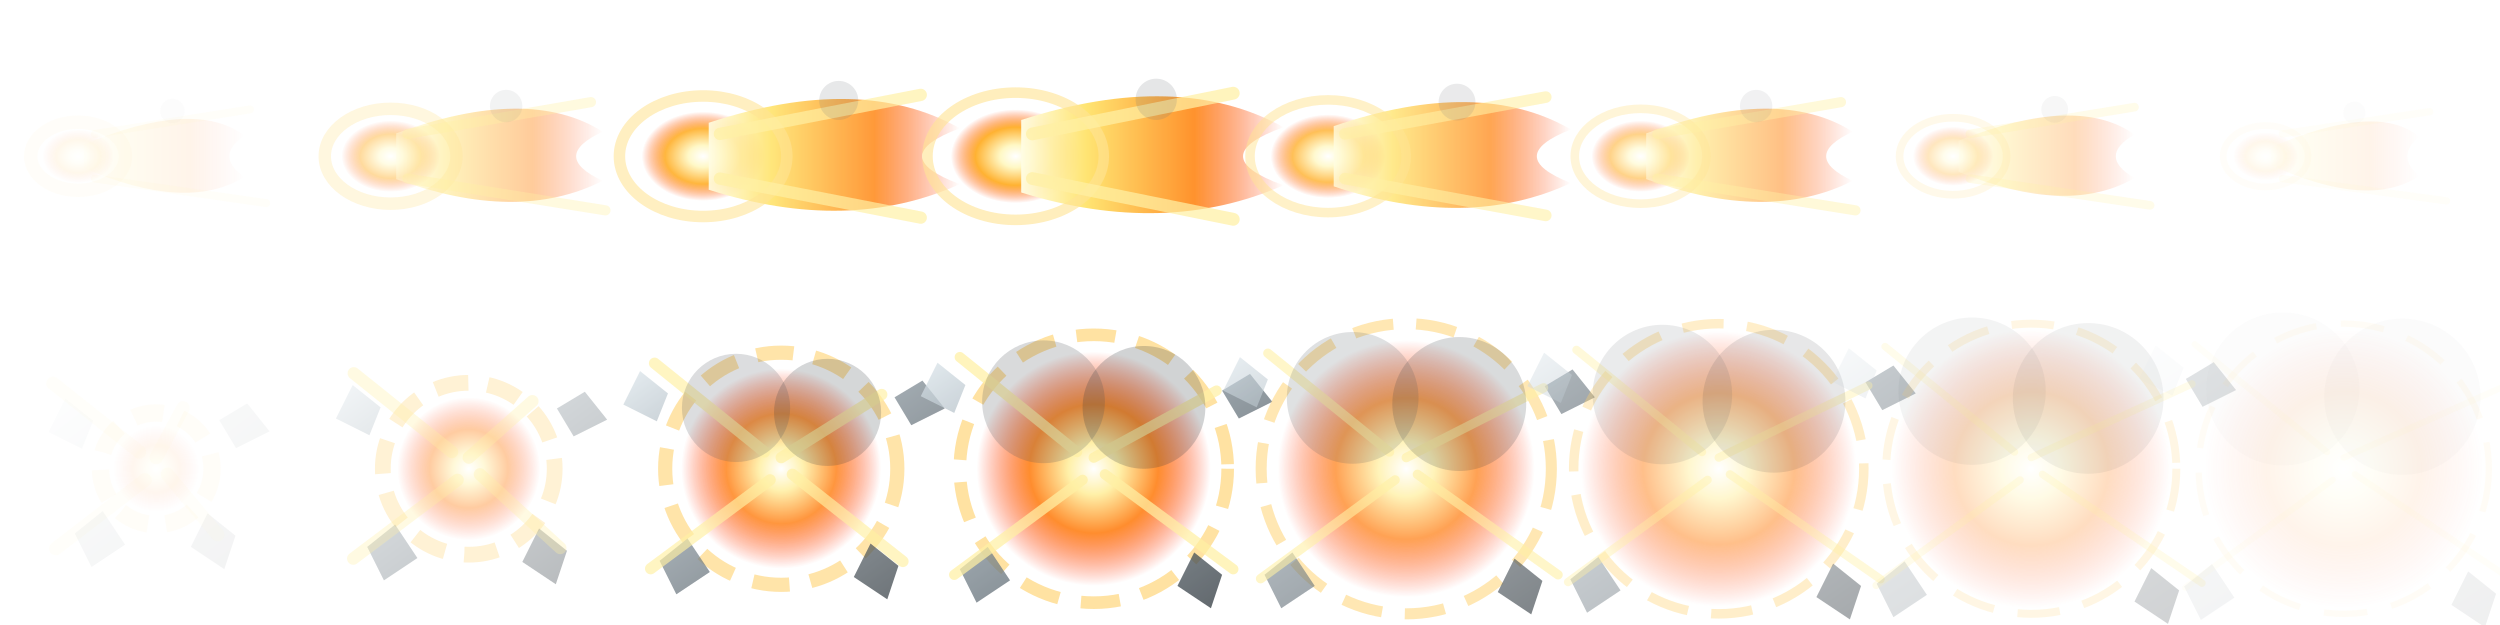
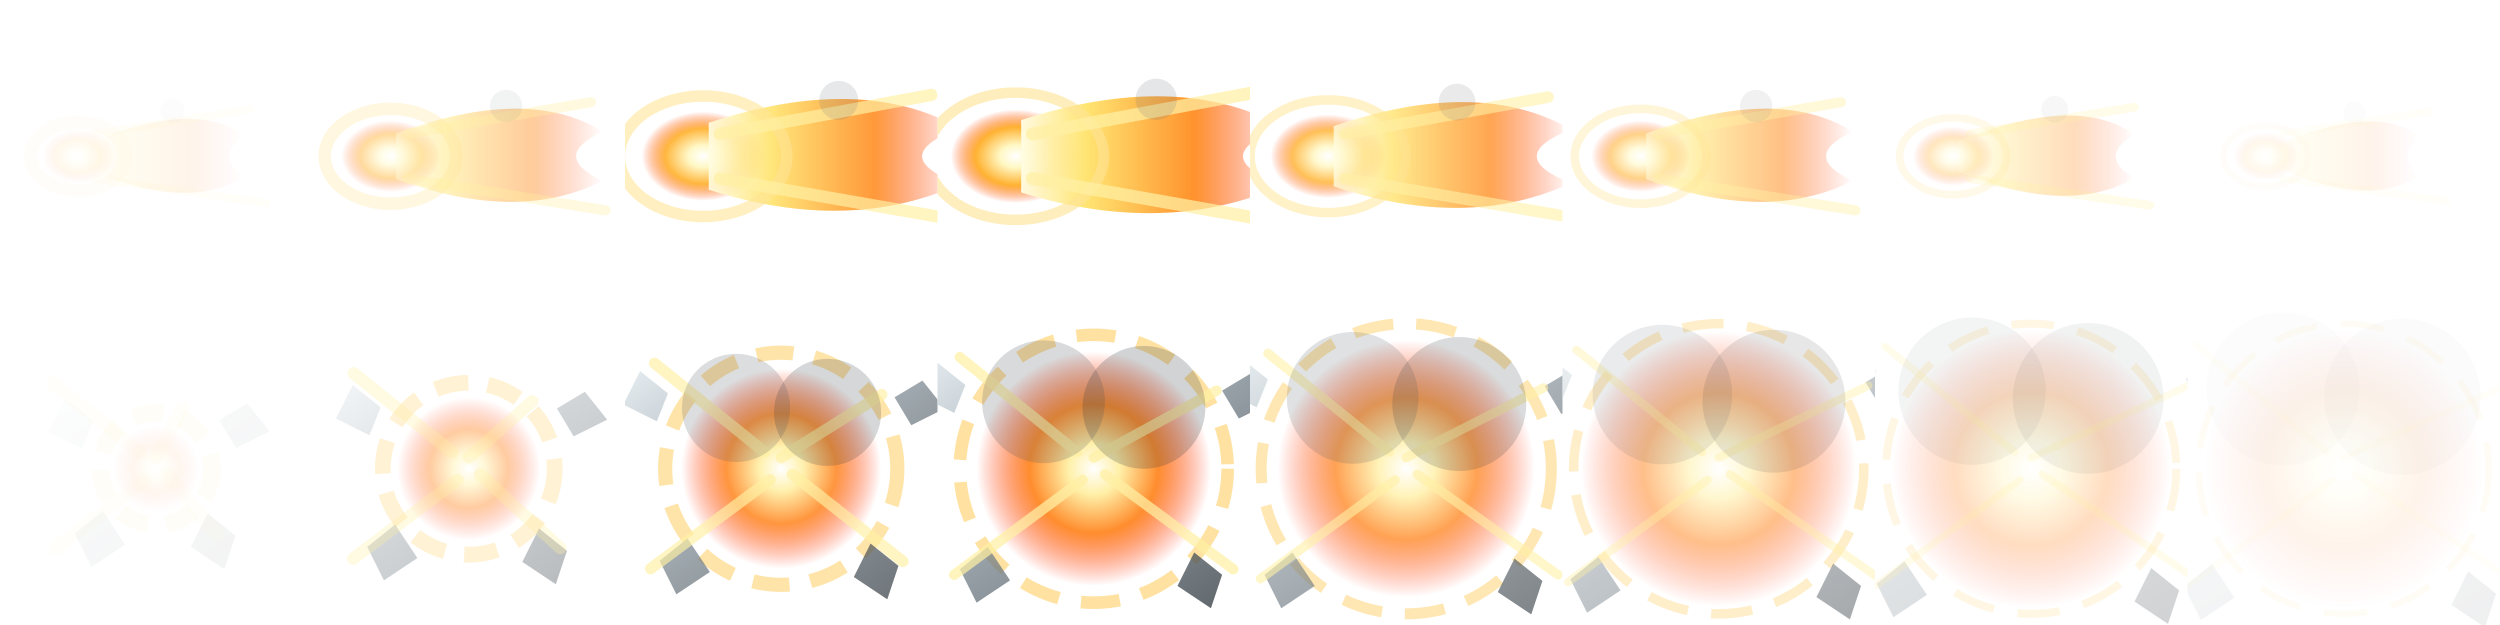
<svg xmlns="http://www.w3.org/2000/svg" viewBox="0 0 448 112" width="448" height="112">
  <defs>
    <radialGradient id="m-core">
      <stop offset="0" stop-color="#fff" />
      <stop offset=".24" stop-color="#fff8c5" />
      <stop offset=".62" stop-color="#ffb232" />
      <stop offset="1" stop-color="#ff4c12" stop-opacity="0" />
    </radialGradient>
    <linearGradient id="m-flame" x1="0" y1="0" x2="1" y2="0">
      <stop offset="0" stop-color="#fffde4" />
      <stop offset=".25" stop-color="#ffe36c" />
      <stop offset=".66" stop-color="#ff8e24" />
      <stop offset="1" stop-color="#ff4016" stop-opacity="0" />
    </linearGradient>
    <radialGradient id="d-core">
      <stop offset="0" stop-color="#fff" />
      <stop offset=".22" stop-color="#fff0a8" />
      <stop offset=".55" stop-color="#ff8d2e" />
      <stop offset="1" stop-color="#ff3918" stop-opacity="0" />
    </radialGradient>
    <linearGradient id="plate" x1="0" y1="0" x2="1" y2="1">
      <stop offset="0" stop-color="#dbe5eb" />
      <stop offset=".45" stop-color="#7c8992" />
      <stop offset="1" stop-color="#242c32" />
    </linearGradient>
  </defs>
-   <g class="frame row-0" transform="translate(0 0)">
-     <rect width="56" height="56" fill="none" />
-     <ellipse cx="14" cy="28" rx="6.4" ry="4.8" fill="url(#m-core)" opacity="0.10" />
-     <path d="M15 25.9 Q34.9 17.6 43.8 24.3 Q38.4 28 43.8 31.7 Q33.5 38.1 15 30.1 Z" fill="url(#m-flame)" opacity="0.10" />
-     <ellipse cx="14" cy="28" rx="8.5" ry="6.1" fill="none" stroke="#ffe394" stroke-width="2.40" opacity="0.06" />
-     <path d="M17 24 L44.8 19.6 M17 32 L47.7 36.4" stroke="#fff0a4" stroke-width="1.42" stroke-linecap="round" opacity="0.07" />
-     <circle cx="30.9" cy="19.9" r="2.2" fill="#70757a" opacity="0.02" />
-   </g>
-   <g class="frame row-0" transform="translate(56 0)">
-     <rect width="56" height="56" fill="none" />
-     <ellipse cx="14" cy="28" rx="8.8" ry="6.4" fill="url(#m-core)" opacity="0.48" />
-     <path d="M15 23.9 Q38.7 15.2 52.0 23.6 Q42.5 28 52.0 32.4 Q36.8 40.1 15 32.1 Z" fill="url(#m-flame)" opacity="0.46" />
-     <ellipse cx="14" cy="28" rx="11.8" ry="8.5" fill="none" stroke="#ffe394" stroke-width="2.23" opacity="0.30" />
-     <path d="M17 24 L49.9 18.3 M17 32 L52.5 37.7" stroke="#fff0a4" stroke-width="1.82" stroke-linecap="round" opacity="0.35" />
-     <circle cx="34.7" cy="19.0" r="2.9" fill="#70757a" opacity="0.09" />
-   </g>
-   <g class="frame row-0" transform="translate(112 0)">
-     <rect width="56" height="56" fill="none" />
-     <ellipse cx="14" cy="28" rx="11.0" ry="8.0" fill="url(#m-core)" opacity="0.94" />
-     <path d="M15 22.0 Q42.3 13.0 60.0 23.0 Q46.5 28 60.0 33.0 Q40.0 42.0 15 34.0 Z" fill="url(#m-flame)" opacity="0.90" />
-     <ellipse cx="14" cy="28" rx="15.0" ry="10.8" fill="none" stroke="#ffe394" stroke-width="2.06" opacity="0.58" />
-     <path d="M17 24 L53.0 17.0 M17 32 L53.0 39.0" stroke="#fff0a4" stroke-width="2.20" stroke-linecap="round" opacity="0.68" />
-     <circle cx="38.3" cy="18.0" r="3.5" fill="#70757a" opacity="0.17" />
-   </g>
-   <g class="frame row-0" transform="translate(168 0)">
-     <rect width="56" height="56" fill="none" />
-     <ellipse cx="14" cy="28" rx="11.6" ry="8.4" fill="url(#m-core)" opacity="1.00" />
-     <path d="M15 21.5 Q43.2 12.4 62.0 22.8 Q47.5 28 62.0 33.2 Q40.8 42.5 15 34.5 Z" fill="url(#m-flame)" opacity="0.96" />
-     <ellipse cx="14" cy="28" rx="15.8" ry="11.4" fill="none" stroke="#ffe394" stroke-width="1.89" opacity="0.62" />
-     <path d="M17 24 L53.0 16.7 M17 32 L53.0 39.3" stroke="#fff0a4" stroke-width="2.30" stroke-linecap="round" opacity="0.72" />
-     <circle cx="39.2" cy="17.8" r="3.7" fill="#70757a" opacity="0.18" />
-   </g>
-   <g class="frame row-0" transform="translate(224 0)">
-     <rect width="56" height="56" fill="none" />
-     <ellipse cx="14" cy="28" rx="10.3" ry="7.5" fill="url(#m-core)" opacity="0.82" />
-     <path d="M15 22.6 Q41.1 13.7 57.5 23.2 Q45.3 28 57.5 32.8 Q39.0 41.4 15 33.4 Z" fill="url(#m-flame)" opacity="0.79" />
-     <ellipse cx="14" cy="28" rx="14.0" ry="10.1" fill="none" stroke="#ffe394" stroke-width="1.71" opacity="0.51" />
-     <path d="M17 24 L53.0 17.4 M17 32 L53.0 38.6" stroke="#fff0a4" stroke-width="2.08" stroke-linecap="round" opacity="0.59" />
-     <circle cx="37.1" cy="18.3" r="3.3" fill="#70757a" opacity="0.15" />
-   </g>
-   <g class="frame row-0" transform="translate(280 0)">
-     <rect width="56" height="56" fill="none" />
-     <ellipse cx="14" cy="28" rx="8.8" ry="6.4" fill="url(#m-core)" opacity="0.58" />
-     <path d="M15 23.9 Q38.7 15.2 52.0 23.6 Q42.5 28 52.0 32.4 Q36.8 40.1 15 32.1 Z" fill="url(#m-flame)" opacity="0.56" />
-     <ellipse cx="14" cy="28" rx="11.8" ry="8.5" fill="none" stroke="#ffe394" stroke-width="1.54" opacity="0.36" />
-     <path d="M17 24 L49.9 18.3 M17 32 L52.5 37.7" stroke="#fff0a4" stroke-width="1.82" stroke-linecap="round" opacity="0.42" />
-     <circle cx="34.7" cy="19.0" r="2.9" fill="#70757a" opacity="0.10" />
-   </g>
-   <g class="frame row-0" transform="translate(336 0)">
-     <rect width="56" height="56" fill="none" />
-     <ellipse cx="14" cy="28" rx="7.2" ry="5.3" fill="url(#m-core)" opacity="0.32" />
-     <path d="M15 25.2 Q36.2 16.8 46.5 24.1 Q39.8 28 46.5 31.9 Q34.6 38.8 15 30.8 Z" fill="url(#m-flame)" opacity="0.31" />
-     <ellipse cx="14" cy="28" rx="9.6" ry="6.9" fill="none" stroke="#ffe394" stroke-width="1.37" opacity="0.20" />
-     <path d="M17 24 L46.5 19.2 M17 32 L49.3 36.8" stroke="#fff0a4" stroke-width="1.55" stroke-linecap="round" opacity="0.23" />
-     <circle cx="32.2" cy="19.6" r="2.4" fill="#70757a" opacity="0.06" />
-   </g>
-   <g class="frame row-0" transform="translate(392 0)">
-     <rect width="56" height="56" fill="none" />
-     <ellipse cx="14" cy="28" rx="5.8" ry="4.3" fill="url(#m-core)" opacity="0.10" />
-     <path d="M15 26.4 Q33.9 18.2 41.5 24.5 Q37.3 28 41.5 31.5 Q32.6 37.6 15 29.6 Z" fill="url(#m-flame)" opacity="0.10" />
-     <ellipse cx="14" cy="28" rx="7.6" ry="5.5" fill="none" stroke="#ffe394" stroke-width="1.20" opacity="0.06" />
-     <path d="M17 24 L43.4 20.0 M17 32 L46.4 36.0" stroke="#fff0a4" stroke-width="1.31" stroke-linecap="round" opacity="0.07" />
-     <circle cx="29.9" cy="20.2" r="2.0" fill="#70757a" opacity="0.02" />
-   </g>
-   <g class="frame row-1" transform="translate(0 56)">
-     <rect width="56" height="56" fill="none" />
-     <circle cx="28" cy="28" r="7.7" fill="url(#d-core)" opacity="0.08" />
-     <circle cx="28" cy="28" r="10.0" fill="none" stroke="#ffd16d" stroke-width="3.10" stroke-dasharray="5.4 3.2" opacity="0.05" />
-     <path d="M16.7 19.4 l-5 -4 l-3 6 l6 3 z M39.3 19.3 l5 -3 l4 5 l-6 3 z M18.4 35.6 l-5 4 l3 6 l6 -4 z M37.2 36.0 l5 4 l-2 6 l-6 -4 z" fill="url(#plate)" opacity="0.06" />
-     <path d="M28 26 L32.8 17.1 M30 29 L39.0 39.8 M26 30 L10.0 42.3 M25 25 L9.5 12.7" stroke="#fff0a3" stroke-width="2.40" stroke-linecap="round" opacity="0.06" />
-     <circle cx="22.9" cy="20.7" r="5.5" fill="#50565d" opacity="0.00" />
-     <circle cx="33.9" cy="20.9" r="4.8" fill="#2f353b" opacity="0.00" />
-   </g>
-   <g class="frame row-1" transform="translate(56 56)">
-     <rect width="56" height="56" fill="none" />
-     <circle cx="28" cy="28" r="12.8" fill="url(#d-core)" opacity="0.45" />
-     <circle cx="28" cy="28" r="15.4" fill="none" stroke="#ffd16d" stroke-width="2.82" stroke-dasharray="6.0 3.5" opacity="0.29" />
-     <path d="M12.2 17.0 l-5 -4 l-3 6 l6 3 z M43.8 17.2 l5 -3 l4 5 l-6 3 z M14.8 38.0 l-5 4 l3 6 l6 -4 z M40.6 38.7 l5 4 l-2 6 l-6 -4 z" fill="url(#plate)" opacity="0.34" />
-     <path d="M28 26 L39.4 15.9 M30 29 L44.4 42.2 M26 30 L7.3 44.1 M25 25 L7.4 10.9" stroke="#fff0a3" stroke-width="2.22" stroke-linecap="round" opacity="0.32" />
-     <circle cx="21.4" cy="18.9" r="7.6" fill="#50565d" opacity="0.00" />
-     <circle cx="35.1" cy="19.4" r="7.2" fill="#2f353b" opacity="0.00" />
-   </g>
-   <g class="frame row-1" transform="translate(112 56)">
-     <rect width="56" height="56" fill="none" />
-     <circle cx="28" cy="28" r="17.9" fill="url(#d-core)" opacity="0.92" />
-     <circle cx="28" cy="28" r="20.8" fill="none" stroke="#ffd16d" stroke-width="2.54" stroke-dasharray="6.6 3.8" opacity="0.59" />
-     <path d="M7.7 14.5 l-5 -4 l-3 6 l6 3 z M48.3 15.2 l5 -3 l4 5 l-6 3 z M11.2 40.5 l-5 4 l3 6 l6 -4 z M44.0 41.4 l5 4 l-2 6 l-6 -4 z" fill="url(#plate)" opacity="0.70" />
-     <path d="M28 26 L46.0 14.7 M30 29 L49.8 44.6 M26 30 L4.6 45.9 M25 25 L5.3 9.1" stroke="#fff0a3" stroke-width="2.04" stroke-linecap="round" opacity="0.66" />
-     <circle cx="19.9" cy="17.1" r="9.7" fill="#50565d" opacity="0.20" />
-     <circle cx="36.3" cy="17.9" r="9.6" fill="#2f353b" opacity="0.20" />
-   </g>
-   <g class="frame row-1" transform="translate(168 56)">
-     <rect width="56" height="56" fill="none" />
-     <circle cx="28" cy="28" r="21.0" fill="url(#d-core)" opacity="1.00" />
-     <circle cx="28" cy="28" r="24.0" fill="none" stroke="#ffd16d" stroke-width="2.26" stroke-dasharray="7.0 4.0" opacity="0.64" />
-     <path d="M5.0 13.0 l-5 -4 l-3 6 l6 3 z M51.0 14.0 l5 -3 l4 5 l-6 3 z M9.0 42.0 l-5 4 l3 6 l6 -4 z M46.0 43.0 l5 4 l-2 6 l-6 -4 z" fill="url(#plate)" opacity="0.76" />
-     <path d="M28 26 L50.0 14.0 M30 29 L53.0 46.0 M26 30 L3.0 47.0 M25 25 L4.0 8.0" stroke="#fff0a3" stroke-width="1.86" stroke-linecap="round" opacity="0.72" />
-     <circle cx="19.0" cy="16.0" r="11.0" fill="#50565d" opacity="0.22" />
-     <circle cx="37.0" cy="17.0" r="11.0" fill="#2f353b" opacity="0.22" />
-   </g>
-   <g class="frame row-1" transform="translate(224 56)">
-     <rect width="56" height="56" fill="none" />
-     <circle cx="28" cy="28" r="23.0" fill="url(#d-core)" opacity="0.82" />
-     <circle cx="28" cy="28" r="26.0" fill="none" stroke="#ffd16d" stroke-width="1.98" stroke-dasharray="7.2 4.1" opacity="0.52" />
-     <path d="M3.2 12.0 l-5 -4 l-3 6 l6 3 z M52.8 13.2 l5 -3 l4 5 l-6 3 z M7.6 43.0 l-5 4 l3 6 l6 -4 z M47.4 44.1 l5 4 l-2 6 l-6 -4 z" fill="url(#plate)" opacity="0.62" />
-     <path d="M28 26 L52.6 13.5 M30 29 L55.2 47.0 M26 30 L1.9 47.7 M25 25 L3.2 7.3" stroke="#fff0a3" stroke-width="1.68" stroke-linecap="round" opacity="0.59" />
-     <circle cx="18.4" cy="15.3" r="11.8" fill="#50565d" opacity="0.18" />
-     <circle cx="37.5" cy="16.4" r="12.0" fill="#2f353b" opacity="0.18" />
-   </g>
-   <g class="frame row-1" transform="translate(280 56)">
-     <rect width="56" height="56" fill="none" />
-     <circle cx="28" cy="28" r="24.7" fill="url(#d-core)" opacity="0.56" />
-     <circle cx="28" cy="28" r="26.0" fill="none" stroke="#ffd16d" stroke-width="1.70" stroke-dasharray="7.4 4.2" opacity="0.36" />
-     <path d="M1.7 11.2 l-5 -4 l-3 6 l6 3 z M54.3 12.5 l5 -3 l4 5 l-6 3 z M6.4 43.8 l-5 4 l3 6 l6 -4 z M48.5 45.0 l5 4 l-2 6 l-6 -4 z" fill="url(#plate)" opacity="0.43" />
-     <path d="M28 26 L54.8 13.1 M30 29 L57.0 47.8 M26 30 L1.0 48.3 M25 25 L2.5 6.7" stroke="#fff0a3" stroke-width="1.50" stroke-linecap="round" opacity="0.40" />
-     <circle cx="17.9" cy="14.7" r="12.5" fill="#50565d" opacity="0.12" />
-     <circle cx="37.9" cy="15.9" r="12.8" fill="#2f353b" opacity="0.12" />
-   </g>
-   <g class="frame row-1" transform="translate(336 56)">
-     <rect width="56" height="56" fill="none" />
-     <circle cx="28" cy="28" r="25.0" fill="url(#d-core)" opacity="0.30" />
-     <circle cx="28" cy="28" r="26.0" fill="none" stroke="#ffd16d" stroke-width="1.42" stroke-dasharray="7.6 4.3" opacity="0.19" />
-     <path d="M0.3 10.4 l-5 -4 l-3 6 l6 3 z M55.7 11.9 l5 -3 l4 5 l-6 3 z M5.3 44.6 l-5 4 l3 6 l6 -4 z M49.5 45.8 l5 4 l-2 6 l-6 -4 z" fill="url(#plate)" opacity="0.23" />
-     <path d="M28 26 L56.8 12.8 M30 29 L58.6 48.5 M26 30 L0.2 48.9 M25 25 L1.8 6.1" stroke="#fff0a3" stroke-width="1.32" stroke-linecap="round" opacity="0.22" />
-     <circle cx="17.4" cy="14.1" r="13.2" fill="#50565d" opacity="0.07" />
-     <circle cx="38.2" cy="15.4" r="13.5" fill="#2f353b" opacity="0.07" />
-   </g>
-   <g class="frame row-1" transform="translate(392 56)">
-     <rect width="56" height="56" fill="none" />
-     <circle cx="28" cy="28" r="25.0" fill="url(#d-core)" opacity="0.10" />
-     <circle cx="28" cy="28" r="26.0" fill="none" stroke="#ffd16d" stroke-width="1.14" stroke-dasharray="7.8 4.4" opacity="0.06" />
-     <path d="M-0.7 9.9 l-5 -4 l-3 6 l6 3 z M56.7 11.4 l5 -3 l4 5 l-6 3 z M4.4 45.1 l-5 4 l3 6 l6 -4 z M50.3 46.4 l5 4 l-2 6 l-6 -4 z" fill="url(#plate)" opacity="0.08" />
-     <path d="M28 26 L58.4 12.5 M30 29 L59.8 49.0 M26 30 L-0.4 49.3 M25 25 L1.3 5.7" stroke="#fff0a3" stroke-width="1.14" stroke-linecap="round" opacity="0.07" />
-     <circle cx="17.1" cy="13.7" r="13.7" fill="#50565d" opacity="0.02" />
-     <circle cx="38.5" cy="15.1" r="14.0" fill="#2f353b" opacity="0.02" />
-   </g>
+   <svg x="0" y="0" width="56" height="56" viewBox="0 0 56 56" overflow="hidden">
+     <g class="frame row-0">
+       <ellipse cx="14" cy="28" rx="6.4" ry="4.8" fill="url(#m-core)" opacity="0.10" />
+       <path d="M15 25.9 Q34.9 17.6 43.8 24.3 Q38.4 28 43.8 31.7 Q33.5 38.1 15 30.1 Z" fill="url(#m-flame)" opacity="0.10" />
+       <ellipse cx="14" cy="28" rx="8.5" ry="6.1" fill="none" stroke="#ffe394" stroke-width="2.40" opacity="0.06" />
+       <path d="M17 24 L44.8 19.6 M17 32 L47.7 36.4" stroke="#fff0a4" stroke-width="1.42" stroke-linecap="round" opacity="0.07" />
+       <circle cx="30.9" cy="19.9" r="2.2" fill="#70757a" opacity="0.02" />
+     </g>
+   </svg>
+   <svg x="56" y="0" width="56" height="56" viewBox="0 0 56 56" overflow="hidden">
+     <g class="frame row-0">
+       <ellipse cx="14" cy="28" rx="8.8" ry="6.4" fill="url(#m-core)" opacity="0.48" />
+       <path d="M15 23.9 Q38.7 15.2 52.0 23.6 Q42.5 28 52.0 32.4 Q36.8 40.1 15 32.1 Z" fill="url(#m-flame)" opacity="0.46" />
+       <ellipse cx="14" cy="28" rx="11.8" ry="8.5" fill="none" stroke="#ffe394" stroke-width="2.23" opacity="0.30" />
+       <path d="M17 24 L49.9 18.3 M17 32 L52.5 37.7" stroke="#fff0a4" stroke-width="1.82" stroke-linecap="round" opacity="0.35" />
+       <circle cx="34.7" cy="19.0" r="2.9" fill="#70757a" opacity="0.09" />
+     </g>
+   </svg>
+   <svg x="112" y="0" width="56" height="56" viewBox="0 0 56 56" overflow="hidden">
+     <g class="frame row-0">
+       <ellipse cx="14" cy="28" rx="11.0" ry="8.0" fill="url(#m-core)" opacity="0.94" />
+       <path d="M15 22.0 Q42.3 13.0 60.0 23.0 Q46.5 28 60.0 33.0 Q40.0 42.0 15 34.0 Z" fill="url(#m-flame)" opacity="0.90" />
+       <ellipse cx="14" cy="28" rx="15.0" ry="10.8" fill="none" stroke="#ffe394" stroke-width="2.06" opacity="0.58" />
+       <path d="M17 24 L54.9 17.0 M17 32 L57.1 39.0" stroke="#fff0a4" stroke-width="2.20" stroke-linecap="round" opacity="0.68" />
+       <circle cx="38.3" cy="18.0" r="3.5" fill="#70757a" opacity="0.17" />
+     </g>
+   </svg>
+   <svg x="168" y="0" width="56" height="56" viewBox="0 0 56 56" overflow="hidden">
+     <g class="frame row-0">
+       <ellipse cx="14" cy="28" rx="11.6" ry="8.4" fill="url(#m-core)" opacity="1.00" />
+       <path d="M15 21.5 Q43.2 12.4 62.0 22.8 Q47.5 28 62.0 33.2 Q40.8 42.5 15 34.5 Z" fill="url(#m-flame)" opacity="0.96" />
+       <ellipse cx="14" cy="28" rx="15.8" ry="11.4" fill="none" stroke="#ffe394" stroke-width="1.89" opacity="0.62" />
+       <path d="M17 24 L56.1 16.7 M17 32 L58.3 39.3" stroke="#fff0a4" stroke-width="2.30" stroke-linecap="round" opacity="0.72" />
+       <circle cx="39.2" cy="17.8" r="3.7" fill="#70757a" opacity="0.18" />
+     </g>
+   </svg>
+   <svg x="224" y="0" width="56" height="56" viewBox="0 0 56 56" overflow="hidden">
+     <g class="frame row-0">
+       <ellipse cx="14" cy="28" rx="10.3" ry="7.5" fill="url(#m-core)" opacity="0.82" />
+       <path d="M15 22.6 Q41.1 13.7 57.5 23.2 Q45.3 28 57.5 32.8 Q39.0 41.4 15 33.4 Z" fill="url(#m-flame)" opacity="0.79" />
+       <ellipse cx="14" cy="28" rx="14.0" ry="10.1" fill="none" stroke="#ffe394" stroke-width="1.71" opacity="0.51" />
+       <path d="M17 24 L53.4 17.4 M17 32 L55.6 38.6" stroke="#fff0a4" stroke-width="2.08" stroke-linecap="round" opacity="0.59" />
+       <circle cx="37.1" cy="18.3" r="3.3" fill="#70757a" opacity="0.15" />
+     </g>
+   </svg>
+   <svg x="280" y="0" width="56" height="56" viewBox="0 0 56 56" overflow="hidden">
+     <g class="frame row-0">
+       <ellipse cx="14" cy="28" rx="8.8" ry="6.4" fill="url(#m-core)" opacity="0.58" />
+       <path d="M15 23.9 Q38.7 15.2 52.0 23.6 Q42.5 28 52.0 32.4 Q36.8 40.1 15 32.1 Z" fill="url(#m-flame)" opacity="0.56" />
+       <ellipse cx="14" cy="28" rx="11.8" ry="8.5" fill="none" stroke="#ffe394" stroke-width="1.54" opacity="0.36" />
+       <path d="M17 24 L49.9 18.3 M17 32 L52.5 37.7" stroke="#fff0a4" stroke-width="1.82" stroke-linecap="round" opacity="0.42" />
+       <circle cx="34.7" cy="19.0" r="2.9" fill="#70757a" opacity="0.10" />
+     </g>
+   </svg>
+   <svg x="336" y="0" width="56" height="56" viewBox="0 0 56 56" overflow="hidden">
+     <g class="frame row-0">
+       <ellipse cx="14" cy="28" rx="7.2" ry="5.3" fill="url(#m-core)" opacity="0.32" />
+       <path d="M15 25.2 Q36.2 16.8 46.5 24.1 Q39.8 28 46.5 31.9 Q34.6 38.8 15 30.8 Z" fill="url(#m-flame)" opacity="0.31" />
+       <ellipse cx="14" cy="28" rx="9.6" ry="6.9" fill="none" stroke="#ffe394" stroke-width="1.37" opacity="0.20" />
+       <path d="M17 24 L46.5 19.2 M17 32 L49.3 36.8" stroke="#fff0a4" stroke-width="1.55" stroke-linecap="round" opacity="0.23" />
+       <circle cx="32.2" cy="19.6" r="2.4" fill="#70757a" opacity="0.06" />
+     </g>
+   </svg>
+   <svg x="392" y="0" width="56" height="56" viewBox="0 0 56 56" overflow="hidden">
+     <g class="frame row-0">
+       <ellipse cx="14" cy="28" rx="5.8" ry="4.3" fill="url(#m-core)" opacity="0.10" />
+       <path d="M15 26.4 Q33.9 18.2 41.5 24.5 Q37.3 28 41.5 31.5 Q32.6 37.6 15 29.6 Z" fill="url(#m-flame)" opacity="0.10" />
+       <ellipse cx="14" cy="28" rx="7.6" ry="5.5" fill="none" stroke="#ffe394" stroke-width="1.20" opacity="0.06" />
+       <path d="M17 24 L43.4 20.0 M17 32 L46.4 36.0" stroke="#fff0a4" stroke-width="1.31" stroke-linecap="round" opacity="0.07" />
+       <circle cx="29.9" cy="20.2" r="2.0" fill="#70757a" opacity="0.02" />
+     </g>
+   </svg>
+   <svg x="0" y="56" width="56" height="56" viewBox="0 0 56 56" overflow="hidden">
+     <g class="frame row-1">
+       <circle cx="28" cy="28" r="7.7" fill="url(#d-core)" opacity="0.08" />
+       <circle cx="28" cy="28" r="10.0" fill="none" stroke="#ffd16d" stroke-width="3.10" stroke-dasharray="5.4 3.2" opacity="0.05" />
+       <path d="M16.7 19.4 l-5 -4 l-3 6 l6 3 z M39.3 19.3 l5 -3 l4 5 l-6 3 z M18.4 35.6 l-5 4 l3 6 l6 -4 z M37.2 36.0 l5 4 l-2 6 l-6 -4 z" fill="url(#plate)" opacity="0.06" />
+       <path d="M28 26 L32.8 17.1 M30 29 L39.0 39.8 M26 30 L10.0 42.3 M25 25 L9.5 12.7" stroke="#fff0a3" stroke-width="2.40" stroke-linecap="round" opacity="0.06" />
+       <circle cx="22.9" cy="20.7" r="5.5" fill="#50565d" opacity="0.00" />
+       <circle cx="33.9" cy="20.9" r="4.8" fill="#2f353b" opacity="0.00" />
+     </g>
+   </svg>
+   <svg x="56" y="56" width="56" height="56" viewBox="0 0 56 56" overflow="hidden">
+     <g class="frame row-1">
+       <circle cx="28" cy="28" r="12.8" fill="url(#d-core)" opacity="0.45" />
+       <circle cx="28" cy="28" r="15.4" fill="none" stroke="#ffd16d" stroke-width="2.82" stroke-dasharray="6.0 3.5" opacity="0.29" />
+       <path d="M12.2 17.0 l-5 -4 l-3 6 l6 3 z M43.8 17.2 l5 -3 l4 5 l-6 3 z M14.8 38.0 l-5 4 l3 6 l6 -4 z M40.6 38.7 l5 4 l-2 6 l-6 -4 z" fill="url(#plate)" opacity="0.34" />
+       <path d="M28 26 L39.4 15.9 M30 29 L44.4 42.2 M26 30 L7.3 44.1 M25 25 L7.4 10.9" stroke="#fff0a3" stroke-width="2.22" stroke-linecap="round" opacity="0.32" />
+       <circle cx="21.4" cy="18.9" r="7.6" fill="#50565d" opacity="0.00" />
+       <circle cx="35.1" cy="19.4" r="7.2" fill="#2f353b" opacity="0.00" />
+     </g>
+   </svg>
+   <svg x="112" y="56" width="56" height="56" viewBox="0 0 56 56" overflow="hidden">
+     <g class="frame row-1">
+       <circle cx="28" cy="28" r="17.9" fill="url(#d-core)" opacity="0.92" />
+       <circle cx="28" cy="28" r="20.8" fill="none" stroke="#ffd16d" stroke-width="2.54" stroke-dasharray="6.6 3.8" opacity="0.59" />
+       <path d="M7.7 14.5 l-5 -4 l-3 6 l6 3 z M48.3 15.2 l5 -3 l4 5 l-6 3 z M11.2 40.5 l-5 4 l3 6 l6 -4 z M44.0 41.4 l5 4 l-2 6 l-6 -4 z" fill="url(#plate)" opacity="0.70" />
+       <path d="M28 26 L46.0 14.7 M30 29 L49.8 44.6 M26 30 L4.6 45.9 M25 25 L5.3 9.1" stroke="#fff0a3" stroke-width="2.04" stroke-linecap="round" opacity="0.66" />
+       <circle cx="19.9" cy="17.1" r="9.7" fill="#50565d" opacity="0.20" />
+       <circle cx="36.3" cy="17.9" r="9.6" fill="#2f353b" opacity="0.20" />
+     </g>
+   </svg>
+   <svg x="168" y="56" width="56" height="56" viewBox="0 0 56 56" overflow="hidden">
+     <g class="frame row-1">
+       <circle cx="28" cy="28" r="21.0" fill="url(#d-core)" opacity="1.00" />
+       <circle cx="28" cy="28" r="24.0" fill="none" stroke="#ffd16d" stroke-width="2.26" stroke-dasharray="7.0 4.0" opacity="0.64" />
+       <path d="M5.0 13.0 l-5 -4 l-3 6 l6 3 z M51.0 14.0 l5 -3 l4 5 l-6 3 z M9.0 42.0 l-5 4 l3 6 l6 -4 z M46.0 43.0 l5 4 l-2 6 l-6 -4 z" fill="url(#plate)" opacity="0.76" />
+       <path d="M28 26 L50.0 14.0 M30 29 L53.0 46.0 M26 30 L3.0 47.0 M25 25 L4.0 8.0" stroke="#fff0a3" stroke-width="1.86" stroke-linecap="round" opacity="0.72" />
+       <circle cx="19.0" cy="16.0" r="11.0" fill="#50565d" opacity="0.22" />
+       <circle cx="37.0" cy="17.0" r="11.0" fill="#2f353b" opacity="0.22" />
+     </g>
+   </svg>
+   <svg x="224" y="56" width="56" height="56" viewBox="0 0 56 56" overflow="hidden">
+     <g class="frame row-1">
+       <circle cx="28" cy="28" r="23.0" fill="url(#d-core)" opacity="0.82" />
+       <circle cx="28" cy="28" r="26.0" fill="none" stroke="#ffd16d" stroke-width="1.98" stroke-dasharray="7.2 4.1" opacity="0.52" />
+       <path d="M3.2 12.0 l-5 -4 l-3 6 l6 3 z M52.8 13.2 l5 -3 l4 5 l-6 3 z M7.6 43.0 l-5 4 l3 6 l6 -4 z M47.4 44.1 l5 4 l-2 6 l-6 -4 z" fill="url(#plate)" opacity="0.62" />
+       <path d="M28 26 L52.6 13.5 M30 29 L55.2 47.0 M26 30 L1.9 47.7 M25 25 L3.2 7.3" stroke="#fff0a3" stroke-width="1.68" stroke-linecap="round" opacity="0.59" />
+       <circle cx="18.4" cy="15.3" r="11.8" fill="#50565d" opacity="0.18" />
+       <circle cx="37.5" cy="16.4" r="12.0" fill="#2f353b" opacity="0.18" />
+     </g>
+   </svg>
+   <svg x="280" y="56" width="56" height="56" viewBox="0 0 56 56" overflow="hidden">
+     <g class="frame row-1">
+       <circle cx="28" cy="28" r="24.7" fill="url(#d-core)" opacity="0.56" />
+       <circle cx="28" cy="28" r="26.0" fill="none" stroke="#ffd16d" stroke-width="1.70" stroke-dasharray="7.4 4.2" opacity="0.36" />
+       <path d="M1.7 11.2 l-5 -4 l-3 6 l6 3 z M54.3 12.5 l5 -3 l4 5 l-6 3 z M6.4 43.8 l-5 4 l3 6 l6 -4 z M48.5 45.0 l5 4 l-2 6 l-6 -4 z" fill="url(#plate)" opacity="0.43" />
+       <path d="M28 26 L54.8 13.1 M30 29 L57.0 47.8 M26 30 L1.0 48.3 M25 25 L2.5 6.7" stroke="#fff0a3" stroke-width="1.50" stroke-linecap="round" opacity="0.40" />
+       <circle cx="17.9" cy="14.7" r="12.5" fill="#50565d" opacity="0.12" />
+       <circle cx="37.9" cy="15.9" r="12.8" fill="#2f353b" opacity="0.12" />
+     </g>
+   </svg>
+   <svg x="336" y="56" width="56" height="56" viewBox="0 0 56 56" overflow="hidden">
+     <g class="frame row-1">
+       <circle cx="28" cy="28" r="25.0" fill="url(#d-core)" opacity="0.30" />
+       <circle cx="28" cy="28" r="26.0" fill="none" stroke="#ffd16d" stroke-width="1.42" stroke-dasharray="7.6 4.3" opacity="0.19" />
+       <path d="M0.3 10.4 l-5 -4 l-3 6 l6 3 z M55.7 11.9 l5 -3 l4 5 l-6 3 z M5.3 44.6 l-5 4 l3 6 l6 -4 z M49.5 45.8 l5 4 l-2 6 l-6 -4 z" fill="url(#plate)" opacity="0.23" />
+       <path d="M28 26 L56.8 12.8 M30 29 L58.6 48.5 M26 30 L0.2 48.9 M25 25 L1.8 6.1" stroke="#fff0a3" stroke-width="1.32" stroke-linecap="round" opacity="0.22" />
+       <circle cx="17.4" cy="14.1" r="13.2" fill="#50565d" opacity="0.07" />
+       <circle cx="38.2" cy="15.4" r="13.5" fill="#2f353b" opacity="0.07" />
+     </g>
+   </svg>
+   <svg x="392" y="56" width="56" height="56" viewBox="0 0 56 56" overflow="hidden">
+     <g class="frame row-1">
+       <circle cx="28" cy="28" r="25.0" fill="url(#d-core)" opacity="0.10" />
+       <circle cx="28" cy="28" r="26.0" fill="none" stroke="#ffd16d" stroke-width="1.14" stroke-dasharray="7.8 4.4" opacity="0.06" />
+       <path d="M-0.7 9.9 l-5 -4 l-3 6 l6 3 z M56.7 11.4 l5 -3 l4 5 l-6 3 z M4.4 45.1 l-5 4 l3 6 l6 -4 z M50.3 46.4 l5 4 l-2 6 l-6 -4 z" fill="url(#plate)" opacity="0.08" />
+       <path d="M28 26 L58.4 12.5 M30 29 L59.8 49.0 M26 30 L-0.4 49.3 M25 25 L1.3 5.7" stroke="#fff0a3" stroke-width="1.14" stroke-linecap="round" opacity="0.07" />
+       <circle cx="17.1" cy="13.7" r="13.7" fill="#50565d" opacity="0.02" />
+       <circle cx="38.5" cy="15.1" r="14.0" fill="#2f353b" opacity="0.02" />
+     </g>
+   </svg>
</svg>
